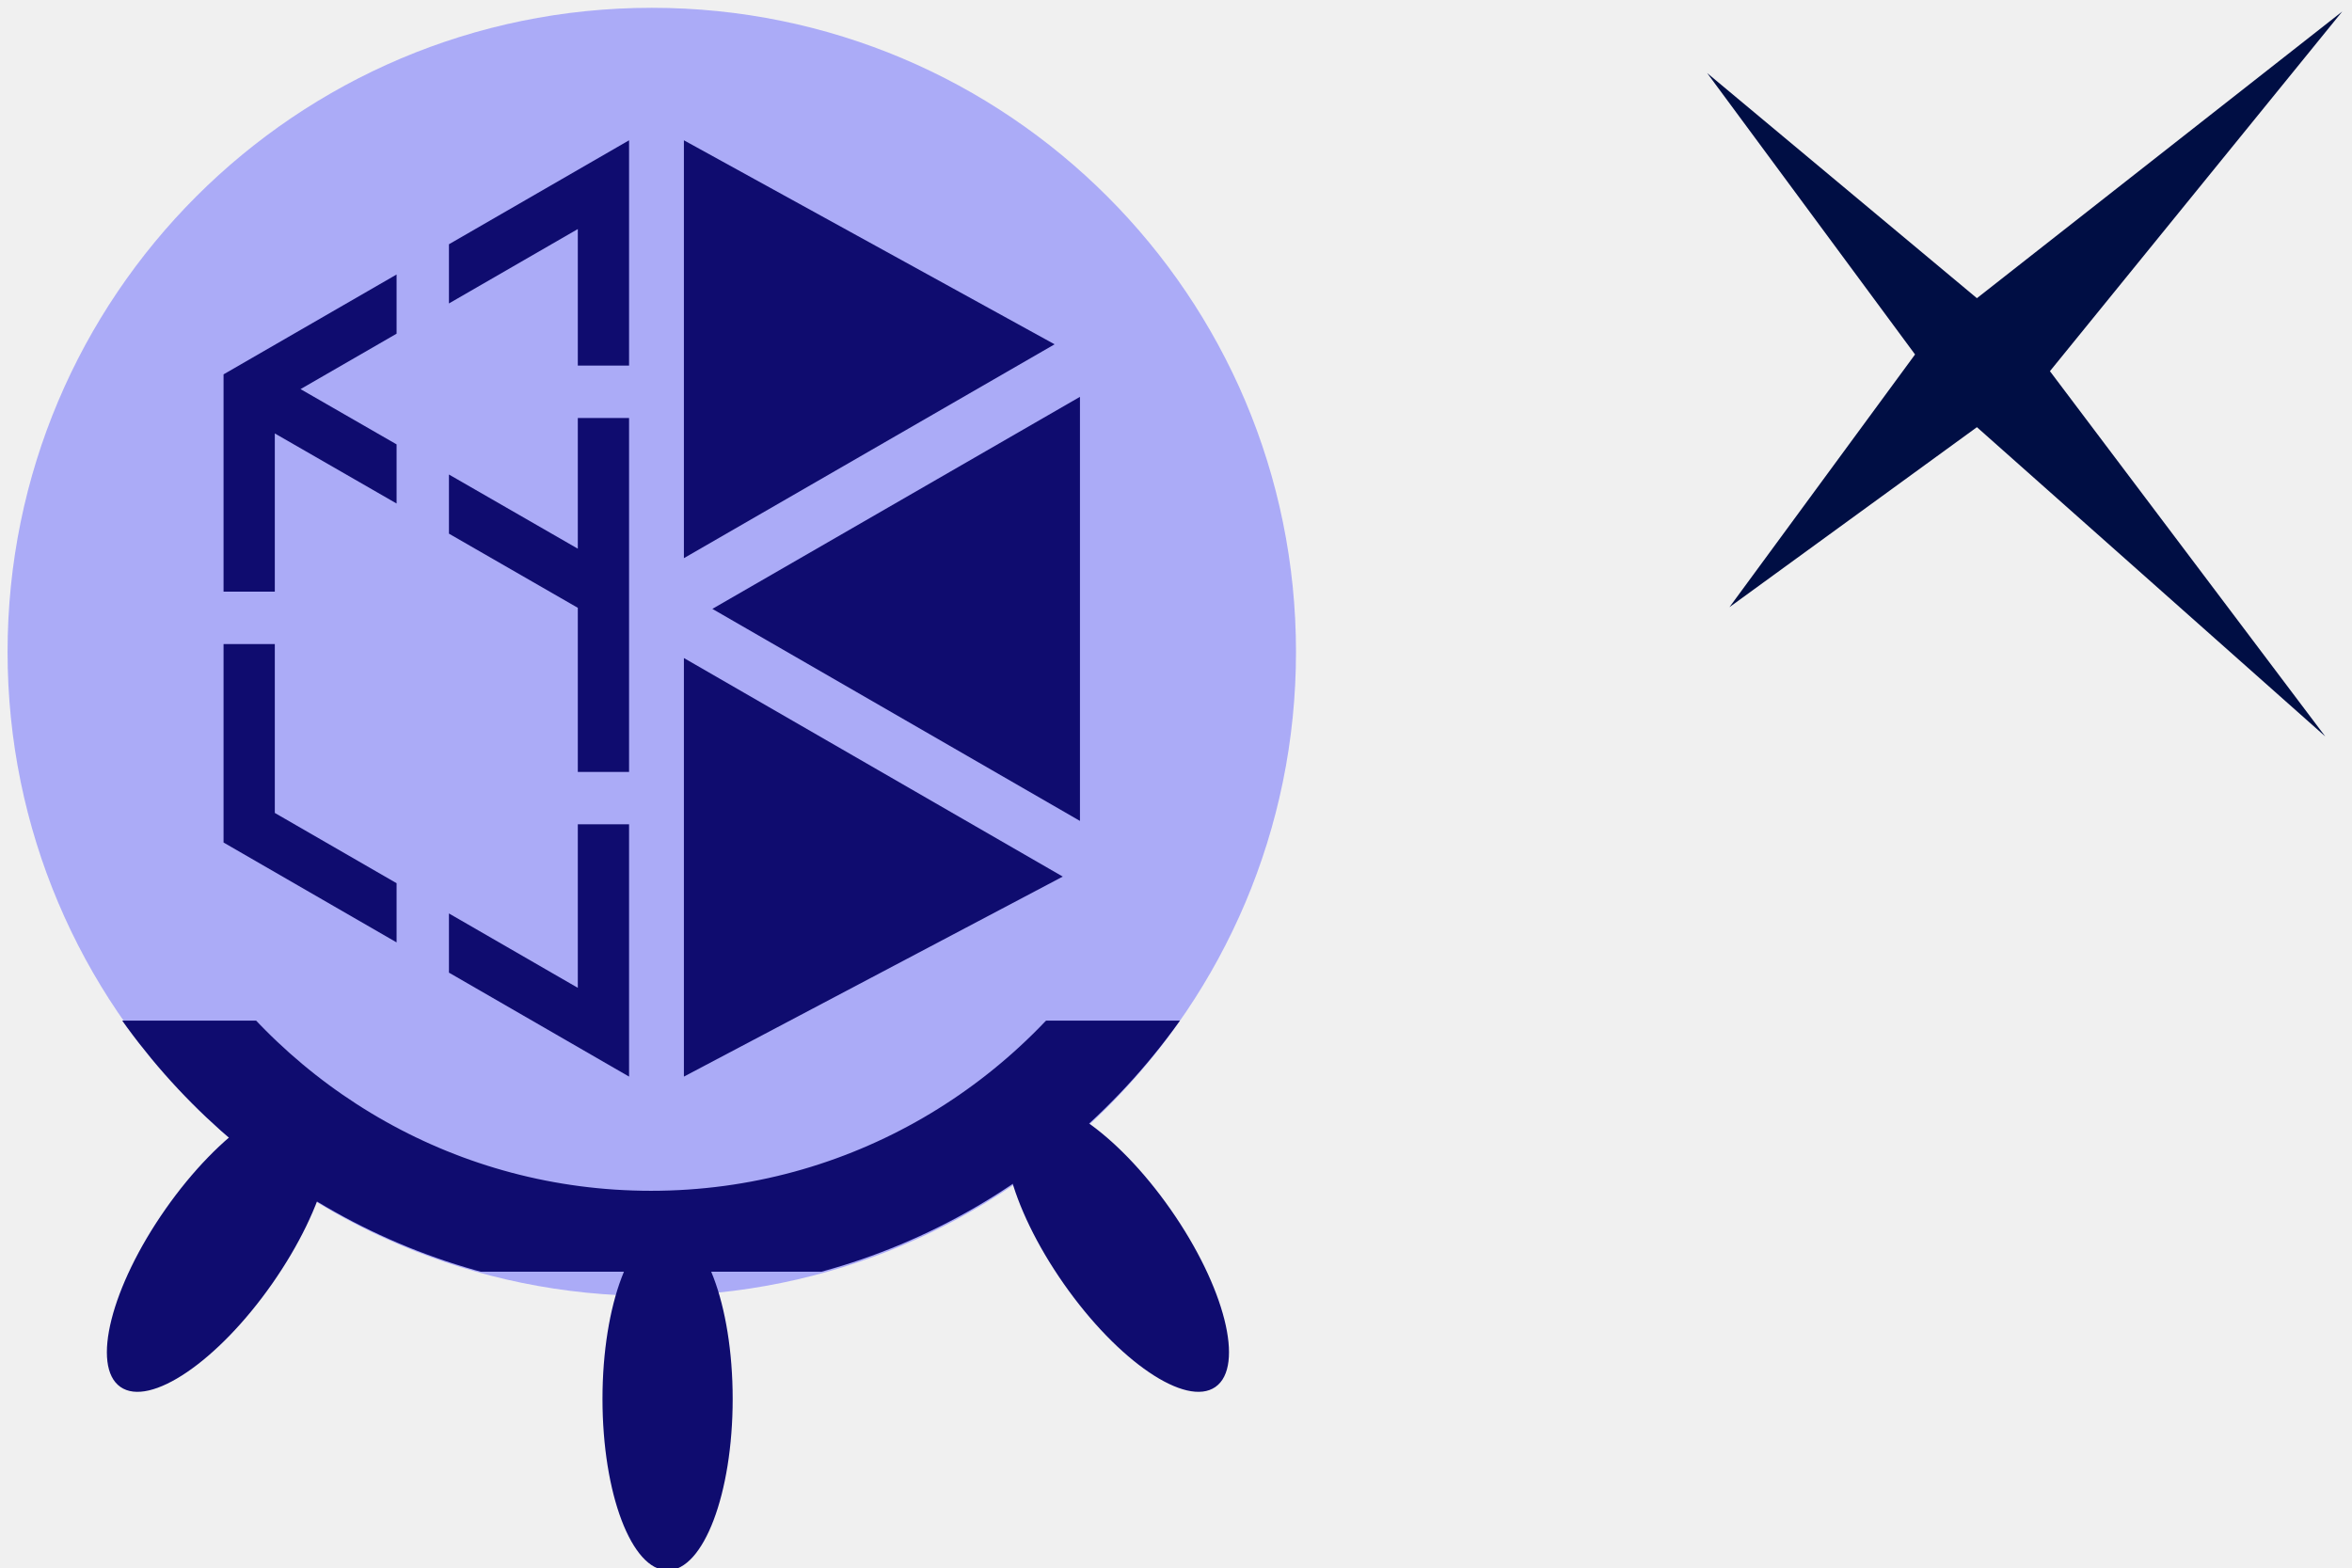
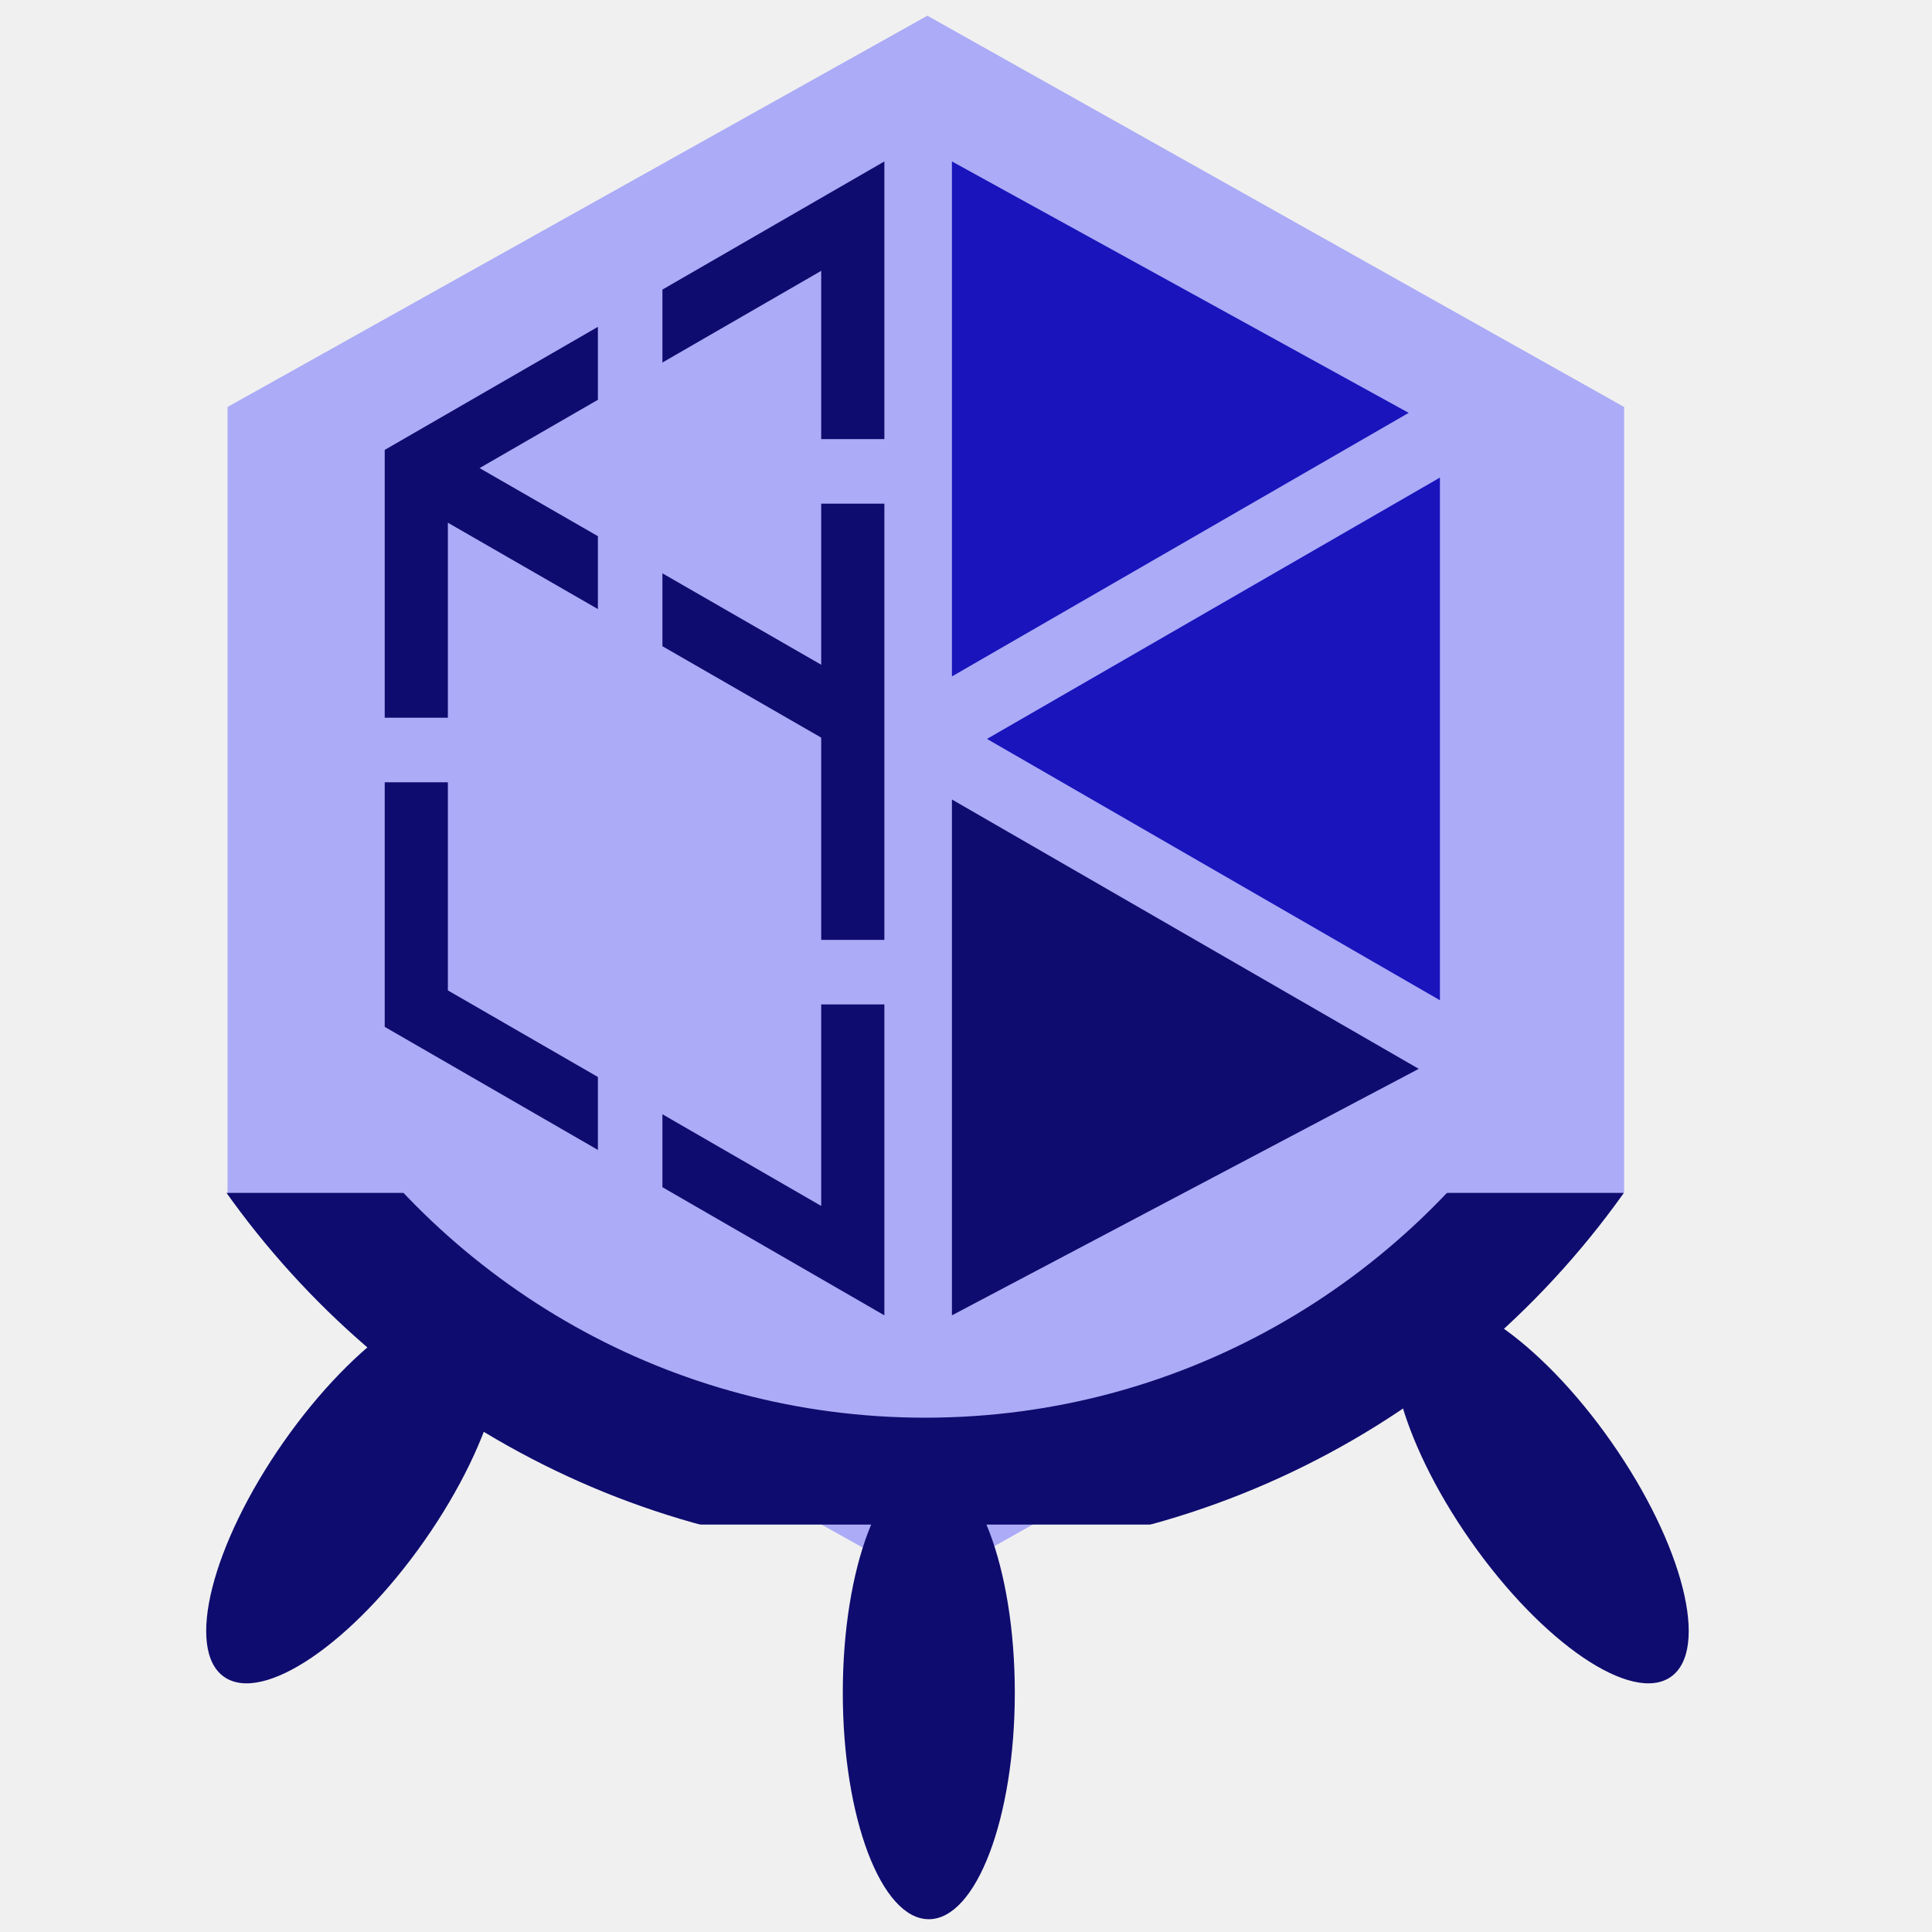
- <svg xmlns="http://www.w3.org/2000/svg" height="40" viewBox="0 0 60 40" width="60" version="1.1" id="svg36">
-   <defs id="defs40">
-     <mask id="a-1" fill="#ffffff">
-       <path d="M 0,0 H 313.303 V 159.865 H 0 Z" fill="#ffffff" fill-rule="evenodd" id="path2-9" />
-     </mask>
-     <mask id="mask865" fill="#ffffff">
-       <path d="M 0,0 H 313.303 V 159.865 H 0 Z" fill="#ffffff" fill-rule="evenodd" id="path863" />
+ <svg xmlns="http://www.w3.org/2000/svg" width="40" height="40" version="1.1" viewBox="0 0 40 40">
+   <defs>
+     <mask id="c" fill="#ffffff">
+       <path d="m0 0h313.3v159.86h-313.3z" fill="#fff" fill-rule="evenodd" />
    </mask>
  </defs>
  <mask id="a" fill="#ffffff">
-     <path d="M 0,0 H 313.303 V 159.865 H 0 Z" fill="#ffffff" fill-rule="evenodd" id="path2" />
+     <path d="m0 0h313.3v159.86h-313.3z" fill="#fff" fill-rule="evenodd" />
  </mask>
  <mask id="b" fill="#ffffff">
-     <path d="M 0,0 H 313.303 V 159.865 H 0 Z" fill="#ffffff" fill-rule="evenodd" id="path5" />
+     <path d="m0 0h313.3v159.86h-313.3z" fill="#fff" fill-rule="evenodd" />
  </mask>
-   <g id="g1042" style="display:inline">
-     <g id="g994" transform="matrix(0.08667043,0,0,0.08667043,54.83753,-43.97586)" style="display:inline">
-       <path id="path990" style="fill:#000e44;fill-opacity:1;fill-rule:evenodd;stroke:none;stroke-width:3.147" d="m 56.695,510.774 -107.532,84.402 -79.398,-66.275 61.189,82.843 -54.627,74.395 72.837,-52.987 102.529,91.046 -81.039,-107.532 z" />
-     </g>
-     <circle style="opacity:1;fill:#ababf7;fill-opacity:1;stroke:none;stroke-width:0.308;stroke-miterlimit:2.5;stroke-opacity:1;stop-color:#000000" id="path912" cx="16.627" cy="16.633" r="16.434" />
-     <g fill="none" fill-rule="evenodd" transform="matrix(0.1506934,0,0,0.1506934,-6.197667,-20.88076)" id="g1008">
-       <g transform="matrix(0.9286315,0,0,-0.9286315,9.271821,454.1644)" id="g1006">
-         <g fill="#0f1689" mask="url(#a-1)" id="g1002" style="fill:#6f0f0c;fill-opacity:1" transform="matrix(0.9448936,0,0,0.9448936,8.696251,2.70184)">
-           <path d="m 203.461,95.688 c 6.936,0 12.559,-14.809 12.559,-33.077 0,-18.268 -5.623,-33.077 -12.559,-33.077 -6.936,0 -12.559,14.809 -12.559,33.077 0,18.268 5.623,33.077 12.559,33.077 z" transform="rotate(35,137.9312,151.55)" id="path996" style="fill:#0f0c6f;fill-opacity:1" />
-           <path d="m 30.142,95.688 c 6.936,0 12.559,-14.809 12.559,-33.077 0,-18.268 -5.623,-33.077 -12.559,-33.077 -6.936,0 -12.559,14.809 -12.559,33.077 0,18.268 5.623,33.077 12.559,33.077 z" transform="matrix(-0.819152,0.5735764,0.5735764,0.819152,58.08461,47.70477)" id="path998" style="fill:#0f0c6f;fill-opacity:1" />
-           <path d="m 116.733,66.275 c 6.936,0 12.559,-14.809 12.559,-33.077 0,-18.268 -5.623,-33.077 -12.559,-33.077 -6.936,0 -12.559,14.809 -12.559,33.077 0,18.268 5.623,33.077 12.559,33.077 z" transform="matrix(-1,0,0,1,272.6285,53.67076)" id="path1000" style="fill:#0f0c6f;fill-opacity:1" />
+   <g>
+     <g transform="translate(.39981 .29223)">
+       <g transform="matrix(.49527 0 0 .49527 5.0758 3.2126)">
+         <g transform="matrix(1.7758,0,0,1.7758,-164.24,-70.425)">
+           <g transform="translate(96.564,87.836)" fill="#66ff9a" stroke-width="3.24">
+             <polygon class="st0" transform="matrix(.72255 0 0 .7031 -28.717 -125.97)" points="78.4 144.9 55.7 158 32.9 144.9 32.9 118.6 55.7 105.5 78.4 118.6" fill="#ababf7" />
+           </g>
+           <g transform="matrix(.15831 0 0 .15831 83.649 18.463)" fill="#005e20" fill-rule="evenodd">
+             <g transform="matrix(1.0777,0,0,-1.0777,-10.799,451.79)">
+               <g transform="matrix(.94489 0 0 .94489 8.6963 2.7018)" fill="#0f0c6f" mask="url(#c)">
+                 <path transform="rotate(35,137.93,151.55)" d="m203.46 95.688c6.936 0 12.559-14.809 12.559-33.077s-5.623-33.077-12.559-33.077-12.559 14.809-12.559 33.077 5.623 33.077 12.559 33.077z" />
+                 <path transform="matrix(-.81915 .57358 .57358 .81915 58.085 47.705)" d="m30.142 95.688c6.936 0 12.559-14.809 12.559-33.077s-5.623-33.077-12.559-33.077c-6.936 0-12.559 14.809-12.559 33.077s5.623 33.077 12.559 33.077z" />
+                 <path d="m153.24 119.95c-6.936 0-12.559-14.809-12.559-33.077s5.623-33.077 12.559-33.077c6.936 0 12.559 14.809 12.559 33.077s-5.623 33.077-12.559 33.077z" />
+               </g>
+               <path transform="matrix(.94489 0 0 .94489 8.6963 2.7018)" d="m251.47 173.1c-20.23-33.61-56.89-56.068-98.756-56.068-40.721 0-76.516 21.246-97.059 53.335" fill="none" mask="url(#c)" stroke="#0f0c6f" stroke-width="19.999" />
+             </g>
+           </g>
        </g>
-         <path d="m 251.467,173.1 c -20.23,-33.61 -56.89,-56.068 -98.756,-56.068 -40.721,0 -76.516,21.246 -97.059,53.335" mask="url(#a-1)" stroke="#0f1689" stroke-width="20" id="path1004" style="stroke:#0f0c6f;stroke-opacity:1" transform="matrix(0.9448936,0,0,0.9448936,8.696251,2.70184)" />
      </g>
    </g>
-     <g id="g1480" />
-     <g id="g26" transform="matrix(0.03653614,0,0,-0.03653614,-34.46734,26.91895)" />
-     <g id="g28" transform="matrix(0.03653614,0,0,-0.03653614,-34.46734,26.91895)" />
-     <g id="g30" transform="matrix(0.03653614,0,0,-0.03653614,-34.46734,26.91895)" />
-     <g id="g32" transform="matrix(0.03653614,0,0,-0.03653614,-34.46734,26.91895)" />
-     <g id="g34" transform="matrix(0.03653614,0,0,-0.03653614,-34.46734,26.91895)" />
-     <g id="g36" transform="matrix(0.03653614,0,0,-0.03653614,-34.46734,26.91895)" />
-     <g id="g38" transform="matrix(0.03653614,0,0,-0.03653614,-34.46734,26.91895)" />
-     <g id="g40" transform="matrix(0.03653614,0,0,-0.03653614,-34.46734,26.91895)" />
-     <g id="g42" transform="matrix(0.03653614,0,0,-0.03653614,-34.46734,26.91895)" />
-     <g id="g44" transform="matrix(0.03653614,0,0,-0.03653614,-34.46734,26.91895)" />
-     <g id="g46" transform="matrix(0.03653614,0,0,-0.03653614,-34.46734,26.91895)" />
-     <g id="g48" transform="matrix(0.03653614,0,0,-0.03653614,-34.46734,26.91895)" />
-     <g id="g50" transform="matrix(0.03653614,0,0,-0.03653614,-34.46734,26.91895)" />
-     <g id="g52" transform="matrix(0.03653614,0,0,-0.03653614,-34.46734,26.91895)" />
-     <g id="g54" transform="matrix(0.03653614,0,0,-0.03653614,-34.46734,26.91895)" />
-     <g id="g2640" transform="matrix(0.0622742,0,0,0.0622742,-5.471089,-6.929824)" style="fill:#0f0c6f;fill-opacity:1">
-       <polygon class="cls-3" points="368.01,380.89 368.01,552.39 523.21,470.44 " id="polygon70" style="fill:#0f0c6f;fill-opacity:1" />
-       <polygon class="cls-3" points="519.86,252.35 368.01,168.76 368.01,339.97 " id="polygon72" style="fill:#0f0c6f;fill-opacity:1" />
-       <polygon class="cls-3" points="530.25,273.87 379.67,360.75 530.25,447.63 " id="polygon74" style="fill:#0f0c6f;fill-opacity:1" />
-       <polygon class="cls-3" points="271.76,211.36 271.76,235.61 324.55,205.13 324.55,261.08 345.55,261.08 345.55,168.76 " id="polygon76" style="fill:#0f0c6f;fill-opacity:1" />
-       <polygon class="cls-3" points="179.63,264.55 179.43,264.67 179.43,353.7 200.43,353.7 200.43,288.87 250.31,317.58 250.31,293.35 210.97,270.71 250.31,248 250.31,223.75 " id="polygon78" style="fill:#0f0c6f;fill-opacity:1" />
-       <polygon class="cls-3" points="271.76,305.7 271.76,329.93 324.55,360.32 324.55,427.57 345.55,427.57 345.55,360.29 345.55,282.54 324.55,282.54 324.55,336.09 " id="polygon80" style="fill:#0f0c6f;fill-opacity:1" />
-       <polygon class="cls-3" points="345.55,449.02 324.55,449.02 324.55,516.02 271.76,485.54 271.76,509.79 345.55,552.39 " id="polygon82" style="fill:#0f0c6f;fill-opacity:1" />
-       <polygon class="cls-3" points="250.31,497.4 250.31,473.15 200.43,444.36 200.43,375.16 179.43,375.16 179.43,456.48 " id="polygon84" style="fill:#0f0c6f;fill-opacity:1" />
+     <g transform="matrix(.062274 0 0 .062274 -3.2088 -7.1669)" fill="#0f0c6f">
+       <polygon class="cls-3" points="368.01 552.39 523.21 470.44 368.01 380.89" fill="#0f0c6f" />
+       <polygon class="cls-3" points="368.01 168.76 368.01 339.97 519.86 252.35" fill="#1914bc" />
+       <polygon class="cls-3" points="379.67 360.75 530.25 447.63 530.25 273.87" fill="#1914bc" />
+       <g fill="#0f0c6f">
+         <polygon class="cls-3" points="345.55 261.08 345.55 168.76 271.76 211.36 271.76 235.61 324.55 205.13 324.55 261.08" />
+         <polygon class="cls-3" points="179.63 264.55 179.43 264.67 179.43 353.7 200.43 353.7 200.43 288.87 250.31 317.58 250.31 293.35 210.97 270.71 250.31 248 250.31 223.75" />
+         <polygon class="cls-3" points="271.76 329.93 324.55 360.32 324.55 427.57 345.55 427.57 345.55 360.29 345.55 282.54 324.55 282.54 324.55 336.09 271.76 305.7" />
+         <polygon class="cls-3" points="271.76 509.79 345.55 552.39 345.55 449.02 324.55 449.02 324.55 516.02 271.76 485.54" />
+         <polygon class="cls-3" points="179.43 375.16 179.43 456.48 250.31 497.4 250.31 473.15 200.43 444.36 200.43 375.16" />
+       </g>
    </g>
  </g>
-   <g transform="matrix(0.9587988,0,0,0.9587988,-871.3429,-378.3503)" id="g893" />
</svg>
